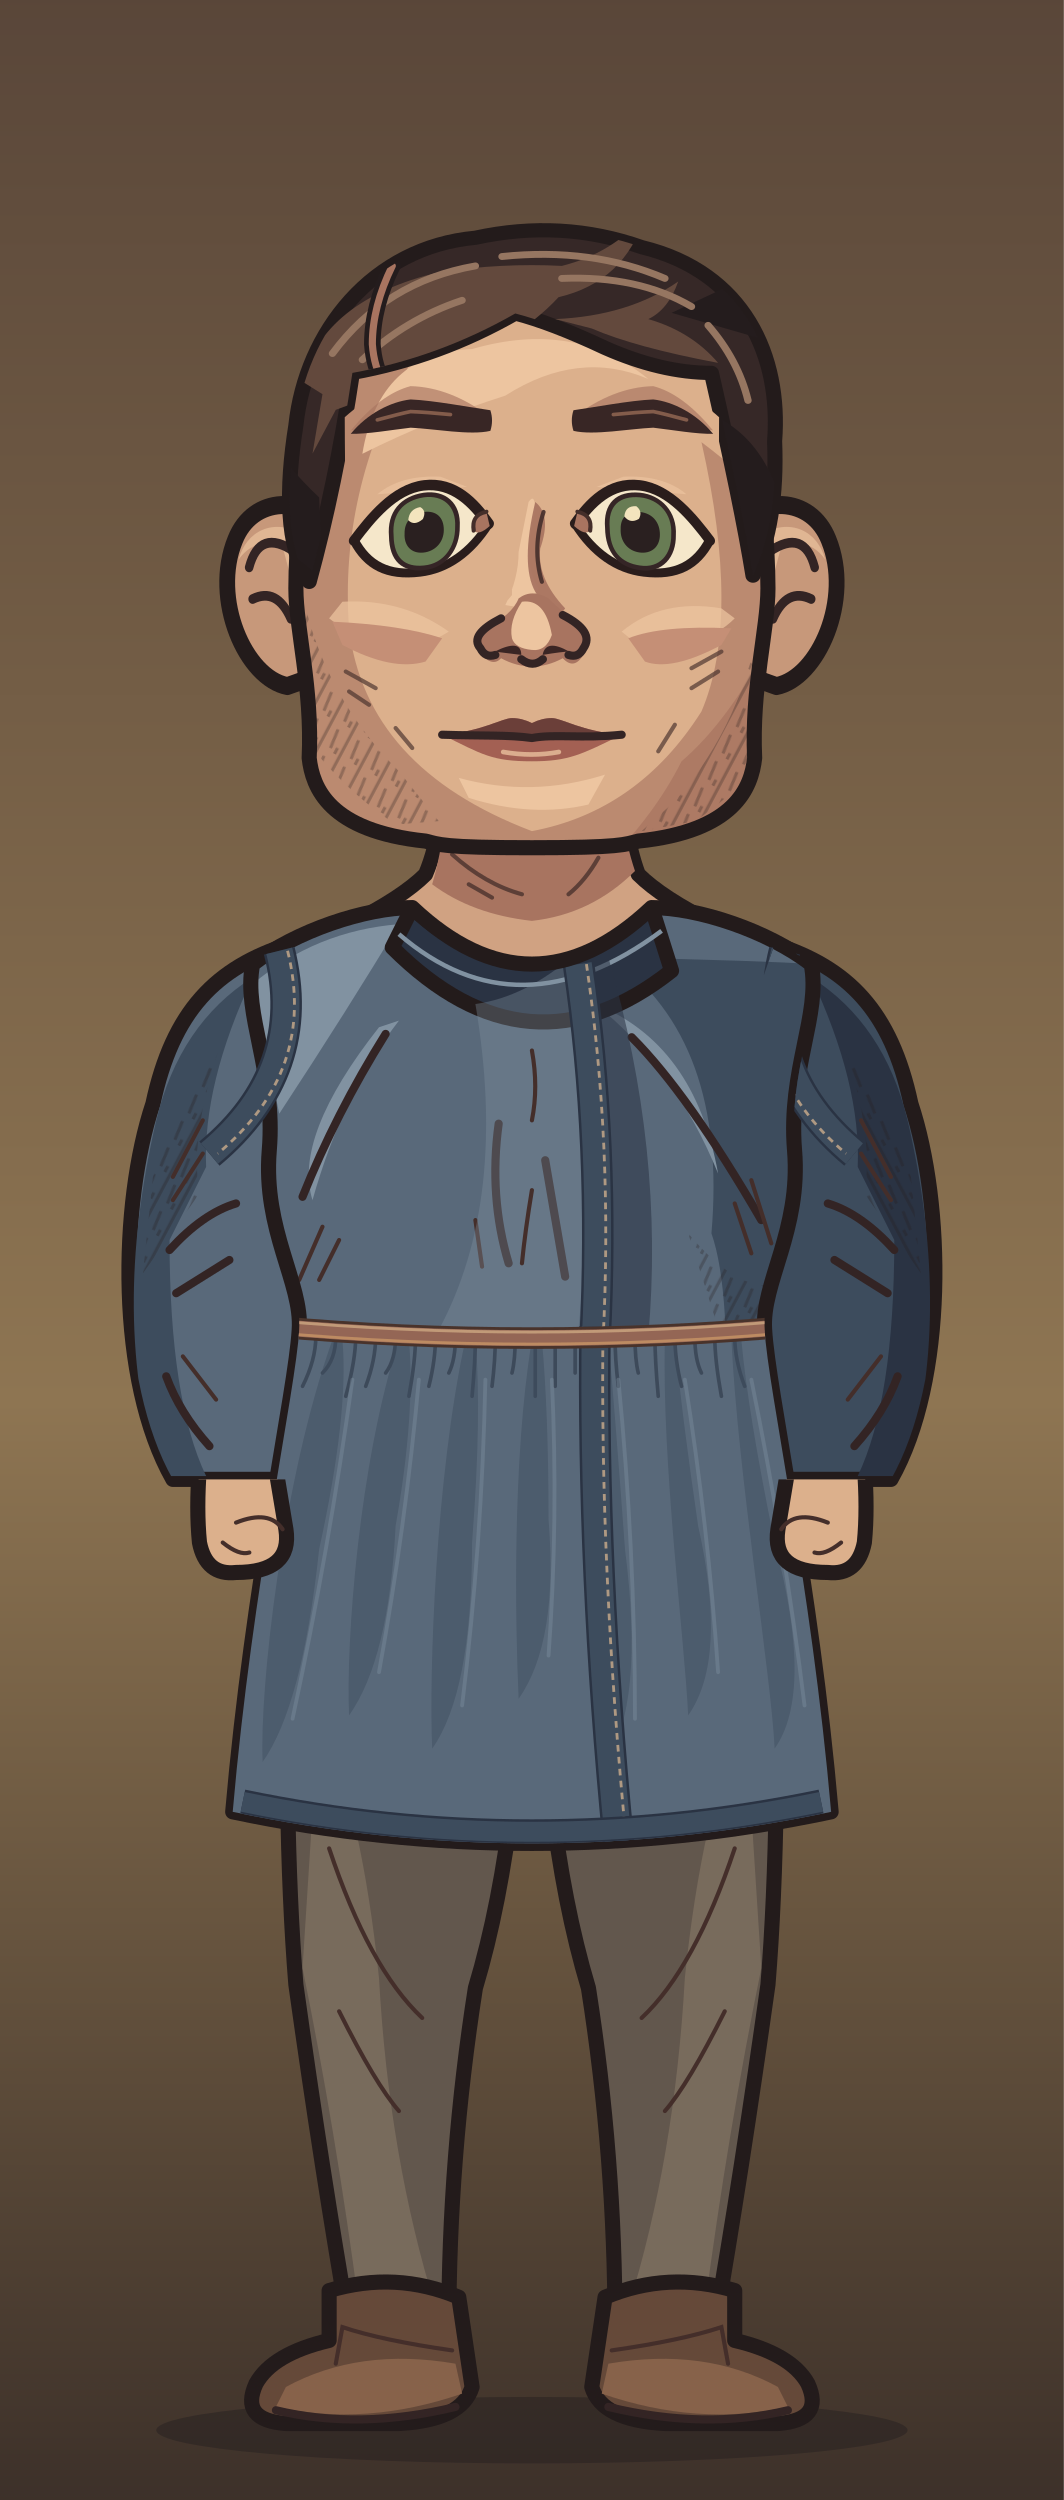
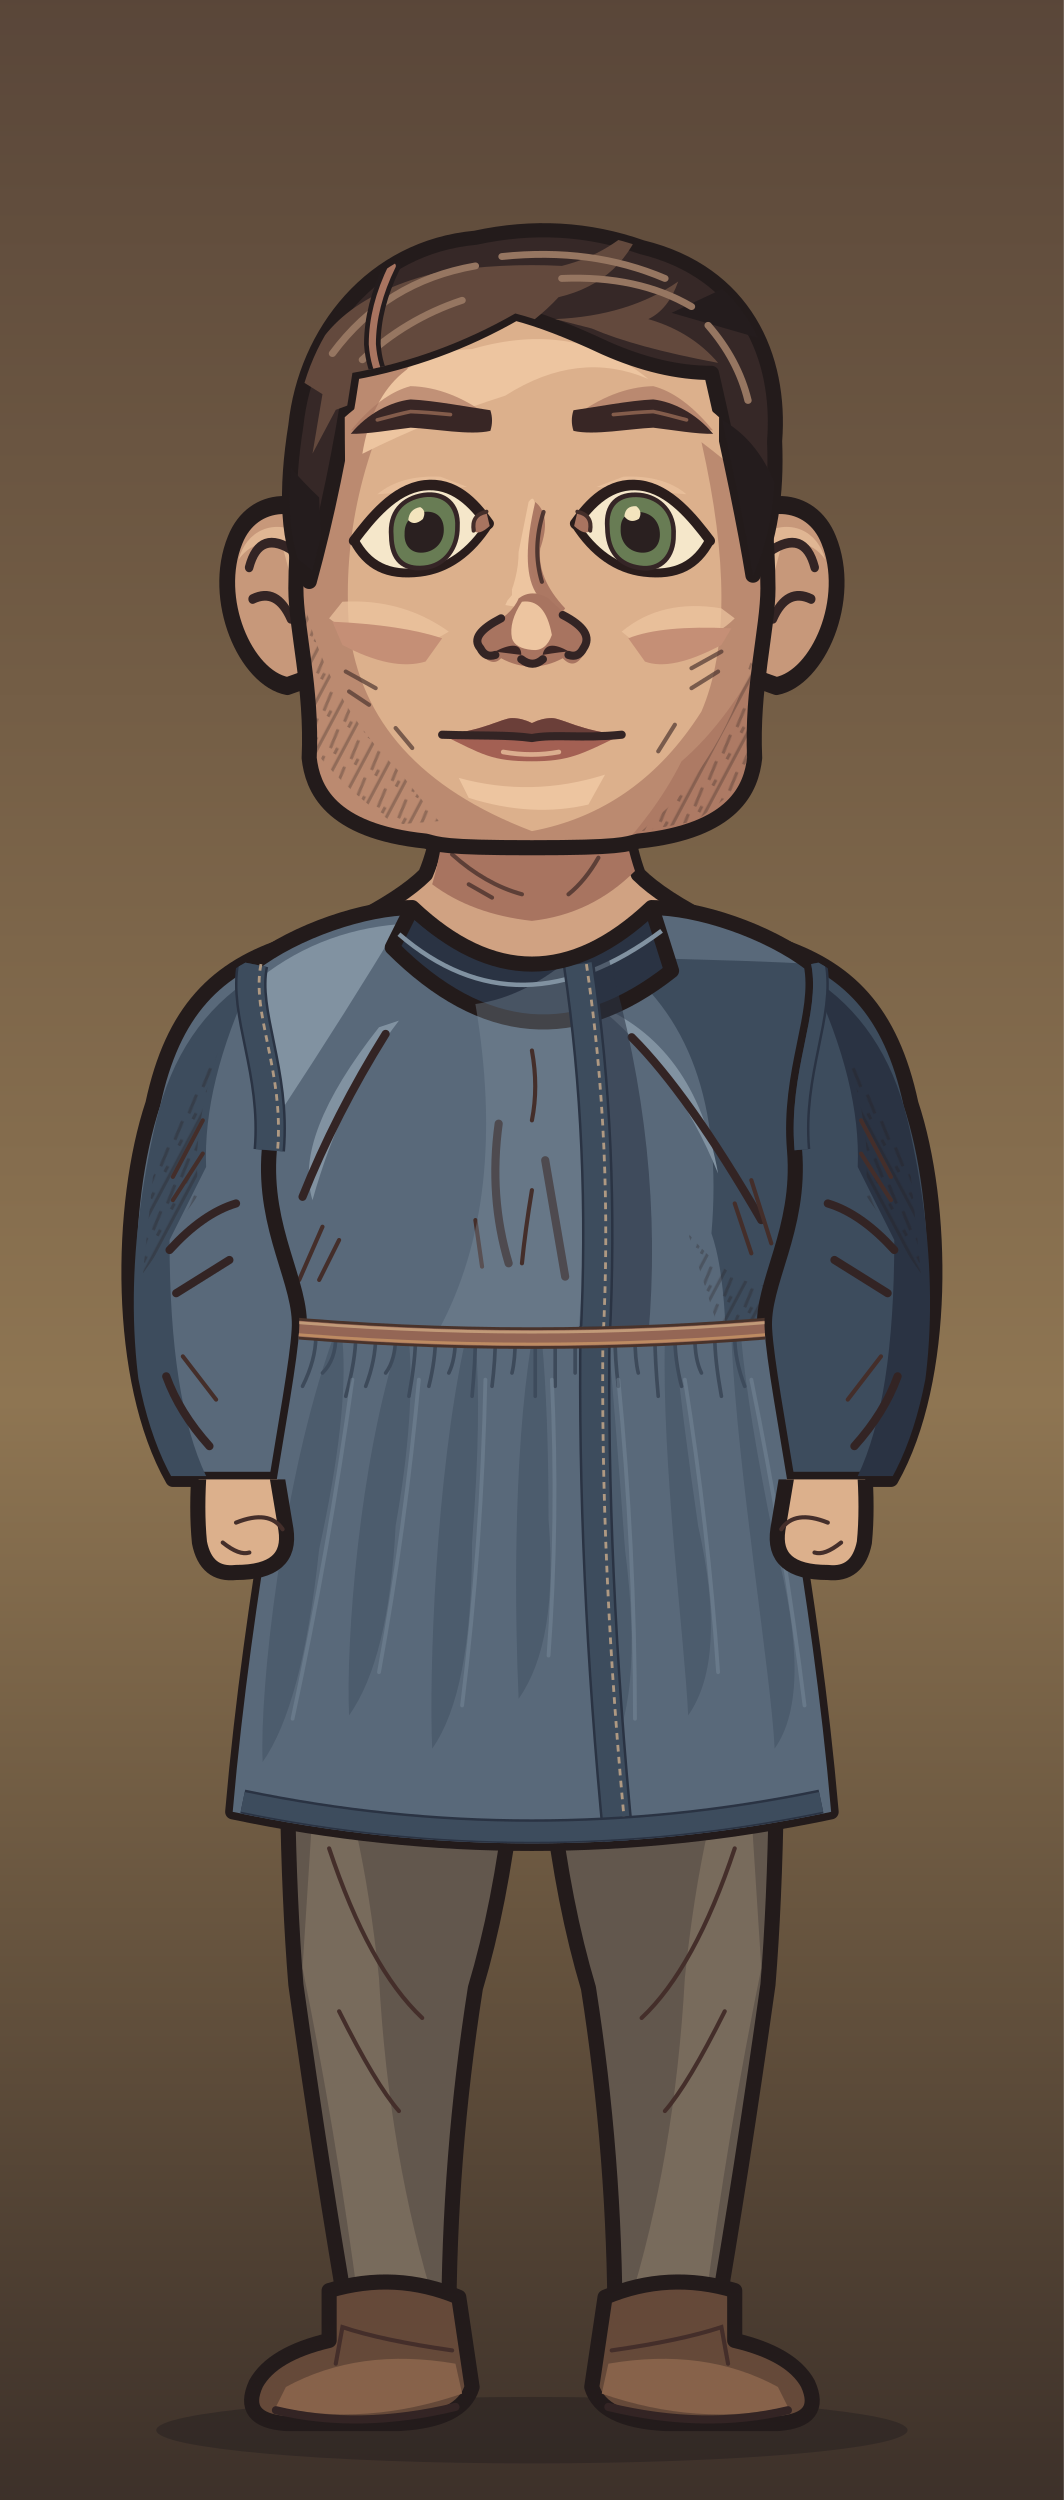
<svg xmlns="http://www.w3.org/2000/svg" xmlns:xlink="http://www.w3.org/1999/xlink" aria-labelledby="title" width="320" height="752" viewBox="0 0 320 752" role="img">
  <defs>
    <style>
      .edge {stroke:#231b1b;stroke-width:4.55;stroke-linecap:round;stroke-linejoin:round}
      .seam {fill:none;stroke:#332424;stroke-width:2.45;stroke-linecap:round;stroke-linejoin:round}
      .etch {fill:none;stroke:#442e2a;stroke-width:1.25;stroke-linecap:round}
      .hair-line {fill:none;stroke:#967661;stroke-width:1.45;stroke-linecap:round}
      .white {fill:#f5e7ca;stroke:#2a1d1c;stroke-width:2.65;stroke-linejoin:round}
      .label {fill:#efdfc1;font:600 20px Georgia,serif}
      .muted {fill:#b8aa96;font:13px 'Segoe UI',sans-serif}
      .section {fill:#dcbb8e;font:600 14px 'Segoe UI',sans-serif}
    </style>
    <linearGradient id="umber" x2="0" y2="1" gradientUnits="objectBoundingBox">
      <stop stop-color="#594639" />
      <stop offset=".56" stop-color="#8e7552" />
      <stop offset="1" stop-color="#3c3029" />
    </linearGradient>
    <linearGradient id="ash" x2="0" y2="1" gradientUnits="objectBoundingBox">
      <stop stop-color="#3b423d" />
      <stop offset=".56" stop-color="#7a7d67" />
      <stop offset="1" stop-color="#242b28" />
    </linearGradient>
    <linearGradient id="rose" x2="0" y2="1" gradientUnits="objectBoundingBox">
      <stop stop-color="#51404a" />
      <stop offset=".56" stop-color="#8a6972" />
      <stop offset="1" stop-color="#372c33" />
    </linearGradient>
    <pattern id="paper-grain" width="63" height="57" patternUnits="userSpaceOnUse">
      <path d="M1 16l2-1m21-4 5-2m16 7 6-1M12 32l3-1m16 11 4-1m20-14 4 1M4 51l5-1m41 0 9-2" fill="none" stroke="#231a1b" stroke-width=".85" opacity=".19" />
      <path d="M4 5l9-1m29 2 2-1M1 40l4-1m12 9 1-1m21-23 4-1m9 12 5-2" fill="none" stroke="#f0dbb5" stroke-width=".85" opacity=".23" />
      <path d="M16 19h.6m13-3h.7m28 6h.7m-39 15h.6m23 4h.6m-12 11h.7m29-39h.7" fill="none" stroke="#21191a" stroke-width="1.2" opacity=".28" stroke-linecap="round" />
    </pattern>
    <pattern id="ink-lines" width="7" height="9" patternUnits="userSpaceOnUse" patternTransform="rotate(28)">
      <path d="M1 -2V10m2.8-8 .6 6m1.9-1v5" stroke="#271d1d" stroke-width=".95" fill="none" opacity=".65" />
    </pattern>
    <radialGradient id="vignette" cx=".5" cy=".39" r=".72">
      <stop offset=".47" stop-color="#20191c" stop-opacity="0" />
      <stop offset="1" stop-color="#20191c" stop-opacity=".48" />
    </radialGradient>
    <g id="firs" fill="currentColor">
      <path d="M10 439Q15 379 12 300L9 220 15 146 15 54 19 80 21 147 28 230 25 326 29 439Z" />
      <path d="M17 169Q27 174 45 174L57 169 49 179 27 187 17 185                M18 194Q29 196 52 192L63 183 56 194 26 205 16 207                M15 225Q46 230 67 218L77 206 71 223 42 238 18 241                M17 252Q48 255 78 245L91 230 84 249 52 266 20 269                M14 282Q40 281 71 278L88 261 84 281 57 291 19 298                M19 312Q43 316 69 310L88 299 84 310 58 322 22 325" />
      <path d="M6 312 0 315V284L11 285M0 266 13 270V250L0 249M0 220 15 221 15 206 0 202                M0 180 16 181V167L0 165M0 141 15 150V138L0 133M0 112 17 127V118L0 104" />
      <path d="M64 440Q55 380 58 324L59 258 63 217 68 222 65 266 68 328 76 440Z                M63 291Q78 294 89 282L100 267 96 283 81 301 62 307                M63 323Q80 323 106 304L98 321 68 339                M63 316Q44 306 37 293L41 307 64 329Z" />
    </g>
    <g id="brambles" fill="none" stroke="currentColor" stroke-linecap="round" stroke-linejoin="round">
      <path stroke-width="3.8" d="M9 440Q13 401 21 380T26 333m-8 57Q39 375 43 352m-28 46Q6 377 0 376M41 440Q41 402 63 385m-20 44q26-6 39-30" />
      <path stroke-width="2" d="M23 364l14-13m-12 4-7-15m20 29 17-4m-15-1 1-11m13 49 2-17m2 14 18-5m-34 32q-12-10-17-10" />
    </g>
    <g id="night-scratches" fill="none" stroke="currentColor" stroke-width="1.2" stroke-linecap="round">
      <path d="M16 113q32-11 54-8m-30 9 16-3m184-40q19-4 44 1m-11 7 19 4                M24 335q33-3 68-16m-44 16 26-4m164-9q31 5 60-3m-39 8 38-3                M27 391q22-6 52-5m168 14q28-8 57-8m-40 11 24-4                M55 178l18-6m177 36 17 3m-12-4 17-1" />
    </g>
    <g id="shirt-setting">
      <rect width="320" height="440" fill="url(#umber)" />
      <path d="M50 217q24 8 64 1l-15 7-56 6m176-90q39-13 70-5l-26 4 28 2-64 6" fill="#856c54" opacity=".5" />
      <use xlink:href="#firs" style="color:#342827" opacity=".52" transform="translate(-26 8)" />
      <use xlink:href="#firs" style="color:#413128" opacity=".58" transform="translate(340 101) scale(-1 .81)" />
      <use xlink:href="#night-scratches" style="color:#dfbb87" opacity=".28" />
      <use xlink:href="#brambles" style="color:#291f22" opacity=".71" />
      <rect width="320" height="440" fill="url(#vignette)" />
      <rect width="320" height="440" fill="url(#paper-grain)" />
    </g>
    <g id="armor-setting">
      <rect width="320" height="440" fill="url(#ash)" />
      <path d="M42 173q49-4 68 3l-43 6 25 3-49 4m151 35q47 10 104-6l-26 14-62 8Z" fill="#707764" opacity=".48" />
      <use xlink:href="#firs" style="color:#27312c" opacity=".64" transform="translate(-36 30)" />
      <use xlink:href="#firs" style="color:#303833" opacity=".75" transform="translate(324 45) scale(-.86 1.03)" />
      <use xlink:href="#brambles" style="color:#252a27" opacity=".62" transform="translate(319 10) scale(-1 1)" />
      <use xlink:href="#night-scratches" style="color:#d8d8a9" opacity=".28" transform="translate(-2 21)" />
      <rect width="320" height="440" fill="url(#vignette)" />
      <rect width="320" height="440" fill="url(#paper-grain)" />
    </g>
    <g id="woman-setting">
      <rect width="320" height="440" fill="url(#rose)" />
      <path d="M44 235q40-4 76-1l-20 6-36 2 19 3-44 5m183-50q35 3 60-3l-24 9-31 2" fill="#775d65" opacity=".6" />
      <use xlink:href="#firs" style="color:#3b2b34" opacity=".58" transform="translate(-20 84) scale(.86 .91)" />
      <use xlink:href="#firs" style="color:#3d2e39" opacity=".68" transform="translate(327 54) scale(-.85 .98)" />
      <path d="M300 440q-2-82-6-173l-9-103 7-35 12 42 9 98 7 171Z                M294 195q-10-18-25-24l-15-1 13-4 11 2 18 15                M285 162q-13-22-34-27l-7 4 7-11 17 4 20 17                M303 242q-18-23-36-27l-13 3 15-9 11 2 21 15" fill="#3a2b33" opacity=".64" />
      <use xlink:href="#brambles" style="color:#2d2229" opacity=".8" transform="translate(12 6)" />
      <use xlink:href="#night-scratches" style="color:#e1b8a8" opacity=".28" transform="translate(0 7)" />
      <rect width="320" height="440" fill="url(#vignette)" />
      <rect width="320" height="440" fill="url(#paper-grain)" />
    </g>
    <pattern id="mail-rings" width="14" height="13" patternUnits="userSpaceOnUse" patternTransform="rotate(-7)">
      <path d="M-1 2q3-3 6 0 1 3-2 5Q0 8-1 5M6 2q3-3 6 0 1 3-2 5Q7 8 6 5M3 8q3-3 6 0 1 3-2 5-3 1-4-2M10 8q3-3 6 0" fill="none" stroke="#2d2c28" stroke-width="1.6" stroke-linecap="round" />
      <path d="M-.5 4q1.5-2 3-1m5 1q1.4-2 3-1M4 10q1.5-2 3-1m4 1q1.4-2 3-1" fill="none" stroke="#9a9b87" stroke-width="1.12" opacity=".78" stroke-linecap="round" />
    </pattern>
    <pattern id="armor-plates" width="47" height="24" patternUnits="userSpaceOnUse" patternTransform="translate(4 4) rotate(2)">
      <path d="M1 0l21 .7 1 18-3 3-17-1-1-4Zm24 1 19-1 2 15-3 7-19-2Z" fill="#85867a" stroke="#352e2a" stroke-width="1.75" stroke-linejoin="round" />
      <path d="M2 2l18 .2-.2 4L5 7 4 17Zm24 0 16-1 1 4-14 2-3 10Z" fill="#a9a58d" />
      <path d="M19 4l4 14-3 3-16-1 13-4Zm22 2 4 10-2 5-17-1 13-4Z" fill="#62655f" />
      <path d="M7 7l1-.5m6 12 3-2m16-7 5-1m-7 5 4-2" fill="none" stroke="#d0c0a0" stroke-width=".9" opacity=".76" />
      <path d="M6 12q2-2 2.7 1-1 2.2-2.7.5Zm12 1q1.8-2 2.4.6-1 2.6-2.5.8Zm11 1q1-2.2 2.8-1-.2 2.9-2.8 2.1Zm12-2q2.2-1.4 2.3.8-1 2.3-2.3.5Z" fill="#3c342d" />
    </pattern>
    <clipPath id="portrait-frame">
      <rect width="320" height="752" />
    </clipPath>
    <clipPath id="wardrobe-torso-mask">
      <path d="M124 273 C110 273 89 280 76 290 C73 305 83 322 81 346 C79 370 91 386 90 400 C89 418 76 476 70 545 Q160 564 250 545 C244 476 231 418 230 400 C229 386 241 370 239 346 C237 322 247 305 244 290 C231 280 210 273 196 273 Q160 307 124 273Z" />
    </clipPath>
    <clipPath id="wardrobe-sleeve-mask">
      <path d="M87 284C65 291 52 304 46 332C36 362 35 415 52 445H90Q111 406 105 336Z" />
    </clipPath>
    <clipPath id="wardrobe-outer-mask">
      <path d="M124 273 C110 273 89 280 76 290 C73 305 83 322 81 346 C79 370 91 386 90 400 C89 418 76 476 70 545 Q160 564 250 545 C244 476 231 418 230 400 C229 386 241 370 239 346 C237 322 247 305 244 290 C231 280 210 273 196 273 Q160 307 124 273Z" />
      <path d="M87 284C65 291 52 304 46 332C36 362 35 415 52 445H90Q111 406 105 336Z" />
      <path d="M87 284C65 291 52 304 46 332C36 362 35 415 52 445H90Q111 406 105 336Z" transform="translate(320 0) scale(-1 1)" />
    </clipPath>
    <clipPath id="face-shape-clip">
      <path d="M 160 80 C 196 80 224 97 228 128 C 229 143 231 164 231 177 C 231 189 226 207 227 228 C 226 237 221 250 192 253 C 188 254 187 255 160 255 C 133 255 132 254 128 253 C 99 250 94 237 93 228 C 94 207 89 189 89 177 C 89 164 91 143 92 128 C 96 97 124 80 160 80 Z" />
    </clipPath>
    <clipPath id="face-features-eye-left">
      <path d="M-21 0 C-16 -6 -9 -14 0 -14 C9 -14 15 -7 19.5 0 C14 8 7 12 -1 12 C-11 12 -17 8 -21 0Z" />
    </clipPath>
    <clipPath id="face-features-eye-right">
      <path d="M-21 0 C-16 -6 -9 -14 0 -14 C9 -14 15 -7 19.5 0 C14 8 7 12 -1 12 C-11 12 -17 8 -21 0Z" />
    </clipPath>
    <clipPath id="face-features-nose-bridge">
      <path d="M154 144H167V179L172 185V187H149V185L154 179Z" />
    </clipPath>
    <mask id="hair-face-opening" maskUnits="userSpaceOnUse" x="0" y="0" width="320" height="440">
      <rect fill="white" x="0" y="0" width="320" height="440" />
      <g clip-path="url(#face-shape-clip)">
        <path d="M103.7 125.5C110.5 119.397 117.5 115.85 123.5 115.15C130.5 115.45 141.5 117.55 149 118.397Q160 126.397 171 118.397C178.5 117.55 189.5 115.45 196.5 115.15C202.5 115.85 209.5 119.397 216.3 125.5C216.3 134.5 216.1 143 216.1 160C216.1 169 226 175 226 184V300H94V184C94 175 103.9 169 103.9 160C103.9 143 103.7 134.5 103.7 125.5Z" fill="black" />
      </g>
    </mask>
    <clipPath id="hair-crown-clip">
      <path d="M93 176C86 165 86 146 89 126C92 96 112 69 143 66Q169 60 193 69C224 77 235 104 233 131Q234 157 226.5 174Q223 151 214 109.2Q199 109.2 182 101.2 Q166 93.2 155 90.2 Q132 104.2 106 109.2Q101 145 93 176Z" />
    </clipPath>
    <clipPath id="full-costume-hands-clip">
      <rect x="0" y="445" width="320" height="307" />
    </clipPath>
  </defs>
  <g data-part="full-costume">
    <rect width="320" height="752" fill="url(#umber)" />
    <ellipse cx="160" cy="731" rx="113" ry="10" fill="#261f20" opacity=".5" />
    <g>
      <path d="M87 469 L158 469 Q158 548 143 598 Q135 649 135 700 H105 Q97 654 89 597 Q85 548 87 469Z" fill="#62574d" class="edge" />
      <path d="M96 514 Q109 546 114 595 Q117 649 131 694 H108Q101 641 91 592Z" fill="#8c7c69" opacity=".53" />
      <path d="M99 556Q111 592 127 607 M102 605Q113 627 120 635" class="etch" />
      <g transform="translate(0 0)">
        <path d="M99 689Q119 683 138 691L142 718Q139 728 120 729H86Q72 728 77 717Q82 708 99 704Z" fill="#654939" class="edge" />
        <path d="M86 718Q108 706 137 711L139 720Q110 730 83 724Z" fill="#87624a" />
        <path d="M101 711L103 700Q115 704 136 707" class="etch" />
        <path d="M83 725Q108 731 137 724" class="seam" />
      </g>
    </g>
    <g transform="translate(320 0) scale(-1 1)">
      <path d="M87 469 L158 469 Q158 548 143 598 Q135 649 135 700 H105 Q97 654 89 597 Q85 548 87 469Z" fill="#62574d" class="edge" />
      <path d="M96 514 Q109 546 114 595 Q117 649 131 694 H108Q101 641 91 592Z" fill="#8c7c69" opacity=".53" />
      <path d="M99 556Q111 592 127 607 M102 605Q113 627 120 635" class="etch" />
      <g transform="translate(0 0)">
        <path d="M99 689Q119 683 138 691L142 718Q139 728 120 729H86Q72 728 77 717Q82 708 99 704Z" fill="#654939" class="edge" />
        <path d="M86 718Q108 706 137 711L139 720Q110 730 83 724Z" fill="#87624a" />
        <path d="M101 711L103 700Q115 704 136 707" class="etch" />
        <path d="M83 725Q108 731 137 724" class="seam" />
      </g>
    </g>
  </g>
  <g clip-path="url(#portrait-frame)">
    <g data-part="neck">
      <g id="face-shape-neck">
        <path d="M 135 219 Q 134 249 128 263 Q 121 270 105 278 L 122 301 198 301 215 278 Q 199 270 192 263 Q 187 250 185 219 Z" fill="#d0a282" class="edge" />
        <path d="M 135 224 185 224 Q 186 247 191 262 Q 178 275 160 277 Q 142 275 130 266 Q 135 249 135 224 Z" fill="#a87460" />
        <path d="M 136 257 q 10 9 21 12 m -16 -3 7 4 m 32 -12 q -4 7 -9 11" class="etch" opacity=".75" />
      </g>
    </g>
    <g id="wardrobe-outfit-izyaslav_kaftan" data-outfit="izyaslav_kaftan">
      <path d="M87 284C65 291 52 304 46 332C36 362 35 415 52 445H90Q111 406 105 336Z" fill="#59697a" class="edge" data-part="sleeve-outline" data-side="left" />
      <g data-part="sleeve-left" clip-path="url(#wardrobe-sleeve-mask)">
        <path d="M47 337 Q54 308 76 294 Q61 326 62 351 L51 373 Q51 421 62 444 H48 Q33 397 47 337Z" fill="#3d4c5d" />
        <path d="M46 354 Q57 326 66 315 Q57 342 60 359 L43 383Z" fill="url(#ink-lines)" opacity=".44" />
        <path d="M51 376 q10 -11 20 -14 m-18 27 16 -10 M50 414 q4 11 13 21" class="seam" />
        <path d="M52 354 l9 -17 m-9 24 9 -14 m-6 61 10 13" class="etch" />
      </g>
      <g transform="translate(320 0) scale(-1 1)">
        <path d="M87 284C65 291 52 304 46 332C36 362 35 415 52 445H90Q111 406 105 336Z" fill="#3d4c5d" class="edge" data-part="sleeve-outline" data-side="right" />
        <g data-part="sleeve-right" clip-path="url(#wardrobe-sleeve-mask)">
          <path d="M47 337 Q54 308 76 294 Q61 326 62 351 L51 373 Q51 421 62 444 H48 Q33 397 47 337Z" fill="#2a3343" />
          <path d="M46 354 Q57 326 66 315 Q57 342 60 359 L43 383Z" fill="url(#ink-lines)" opacity=".44" />
          <path d="M51 376 q10 -11 20 -14 m-18 27 16 -10 M50 414 q4 11 13 21" class="seam" />
          <path d="M52 354 l9 -17 m-9 24 9 -14 m-6 61 10 13" class="etch" />
        </g>
      </g>
      <path d="M124 273 C110 273 89 280 76 290 C73 305 83 322 81 346 C79 370 91 386 90 400 C89 418 76 476 70 545 Q160 564 250 545 C244 476 231 418 230 400 C229 386 241 370 239 346 C237 322 247 305 244 290 C231 280 210 273 196 273 Q160 307 124 273Z" fill="#59697a" />
      <g data-part="torso" clip-path="url(#wardrobe-torso-mask)">
        <path d="M76 296 Q95 280 120 278 Q105 303 84 335Z" fill="#8192a1" />
        <path d="M184 288 Q231 289 244 290 L255 555 H206 Q226 405 214 371 Q219 313 184 288Z" fill="#3d4c5d" />
        <path d="M77 344 Q87 359 83 381 L68 402 L60 359Z" fill="#3d4c5d" />
        <path d="M207 371 Q223 390 235 386 L234 416 L220 412Z" fill="url(#ink-lines)" opacity=".42" />
        <path d="M120 307 Q103 329 94 361 Q88 342 114 309Z M179 302 Q209 314 216 353 Q203 321 179 302Z" fill="#8192a1" />
        <path d="M133 412Q124 460 119 540Q106 525 133 412Z M174 418Q185 444 194 542Q180 529 174 418Z" fill="#8192a1" opacity=".68" />
        <path d="M134 423Q126 480 119 533 M158 447Q157 490 151 535" class="etch" />
        <path d="M75 538Q160 557 245 538" class="seam" />
        <path d="M116 311 Q101 335 91 360 M190 312 Q207 329 229 367 M150 338 q-3 22 3 42 m11 -31 6 35 M184 420q5 12 6 24" class="seam" />
        <path d="M97 369 l-7 16 m12 -12 -6 12 M226 355 l6 19 m-11 -12 5 15 M143 367 l2 14 m65 44 4 13" class="etch" />
        <path d="M124 273 Q157 304 196 273 L202 292 Q159 326 118 285Z" fill="#2a3343" class="edge" />
        <path d="M120 281 Q156 312 199 280" fill="none" stroke="#8192a1" stroke-width="1.35" />
        <path d="M143 302 Q158 300 173 287 Q180 337 174 400 H132 Q153 361 143 302Z" fill="#8192a1" opacity=".34" />
        <path d="M172 290 Q185 337 183 373 L181 402 H195 Q200 346 183 288Z" fill="#2a3343" opacity=".56" />
        <g data-part="kaftan-cotton-edging">
          <path d="M174 290 Q182 344 179 403" fill="none" stroke="#2a3343" stroke-width="9.5" />
          <path d="M174 290 Q182 344 179 403" fill="none" stroke="#3d4c5d" stroke-width="8" />
          <path d="M174 290 Q182 344 179 403" fill="none" stroke="#af9982" stroke-width="0.85" stroke-dasharray="2 1.6" transform="translate(2.4 0)" data-material-surface="fixed" />
        </g>
        <path d="M160 316 Q162 327 160 337 M160 358 Q158 370 157 380" class="etch" />
      </g>
      <path d="M124 273 C110 273 89 280 76 290 C73 305 83 322 81 346 C79 370 91 386 90 400 C89 418 76 476 70 545 Q160 564 250 545 C244 476 231 418 230 400 C229 386 241 370 239 346 C237 322 247 305 244 290 C231 280 210 273 196 273 Q160 307 124 273Z" fill="none" class="edge" />
      <g data-part="waist-seam" clip-path="url(#wardrobe-torso-mask)">
        <g data-part="kaftan-gathers">
          <path d="M48 398 Q160 405 272 398 V557 H48Z" fill="#59697a" />
          <path d="M95 402 Q95 409 91 417" fill="none" stroke="#2a3343" stroke-width="1.1" stroke-linecap="round" opacity=".58" />
          <path d="M101 402 Q101 409 97 413" fill="none" stroke="#2a3343" stroke-width="1.1" stroke-linecap="round" opacity=".58" />
          <path d="M107 402 Q107 409 104 420" fill="none" stroke="#2a3343" stroke-width="1.1" stroke-linecap="round" opacity=".58" />
          <path d="M113 402 Q113 409 110 417" fill="none" stroke="#2a3343" stroke-width="1.1" stroke-linecap="round" opacity=".58" />
          <path d="M119 402 Q119 409 116 413" fill="none" stroke="#2a3343" stroke-width="1.1" stroke-linecap="round" opacity=".58" />
          <path d="M125 402 Q125 409 123 420" fill="none" stroke="#2a3343" stroke-width="1.1" stroke-linecap="round" opacity=".58" />
          <path d="M131 402 Q131 409 129 417" fill="none" stroke="#2a3343" stroke-width="1.1" stroke-linecap="round" opacity=".58" />
          <path d="M137 402 Q137 409 135 413" fill="none" stroke="#2a3343" stroke-width="1.1" stroke-linecap="round" opacity=".58" />
          <path d="M143 402 Q143 409 142 420" fill="none" stroke="#2a3343" stroke-width="1.1" stroke-linecap="round" opacity=".58" />
          <path d="M149 402 Q149 409 148 417" fill="none" stroke="#2a3343" stroke-width="1.1" stroke-linecap="round" opacity=".58" />
          <path d="M155 402 Q155 409 154 413" fill="none" stroke="#2a3343" stroke-width="1.1" stroke-linecap="round" opacity=".58" />
          <path d="M161 402 Q161 409 161 420" fill="none" stroke="#2a3343" stroke-width="1.1" stroke-linecap="round" opacity=".58" />
          <path d="M167 402 Q167 409 167 417" fill="none" stroke="#2a3343" stroke-width="1.1" stroke-linecap="round" opacity=".58" />
          <path d="M173 402 Q173 409 173 413" fill="none" stroke="#2a3343" stroke-width="1.1" stroke-linecap="round" opacity=".58" />
          <path d="M179 402 Q179 409 180 420" fill="none" stroke="#2a3343" stroke-width="1.1" stroke-linecap="round" opacity=".58" />
          <path d="M185 402 Q185 409 186 417" fill="none" stroke="#2a3343" stroke-width="1.1" stroke-linecap="round" opacity=".58" />
          <path d="M191 402 Q191 409 192 413" fill="none" stroke="#2a3343" stroke-width="1.1" stroke-linecap="round" opacity=".58" />
          <path d="M197 402 Q197 409 198 420" fill="none" stroke="#2a3343" stroke-width="1.1" stroke-linecap="round" opacity=".58" />
          <path d="M203 402 Q203 409 205 417" fill="none" stroke="#2a3343" stroke-width="1.1" stroke-linecap="round" opacity=".58" />
          <path d="M209 402 Q209 409 211 413" fill="none" stroke="#2a3343" stroke-width="1.1" stroke-linecap="round" opacity=".58" />
          <path d="M215 402 Q215 409 217 420" fill="none" stroke="#2a3343" stroke-width="1.1" stroke-linecap="round" opacity=".58" />
          <path d="M221 402 Q221 409 224 417" fill="none" stroke="#2a3343" stroke-width="1.1" stroke-linecap="round" opacity=".58" />
          <path d="M100 403 C85 445 78 508 79 530 Q91 513 96 466 Q105 425 103 403Z" fill="#3d4c5d" opacity=".46" />
          <path d="M106 415 Q99 466 88 517" fill="none" stroke="#8192a1" stroke-width="1.15" stroke-linecap="round" opacity=".39" />
          <path d="M120 403 C108 440 104 494 105 516 Q117 499 119 459 Q125 425 123 403Z" fill="#3d4c5d" opacity=".46" />
          <path d="M126 415 Q122 459 114 503" fill="none" stroke="#8192a1" stroke-width="1.15" stroke-linecap="round" opacity=".39" />
          <path d="M140 403 C131 444 129 504 130 526 Q142 509 142 464 Q145 425 143 403Z" fill="#3d4c5d" opacity=".46" />
          <path d="M146 415 Q145 464 139 513" fill="none" stroke="#8192a1" stroke-width="1.15" stroke-linecap="round" opacity=".39" />
          <path d="M160 403 C154 439 155 489 156 511 Q168 494 165 457 Q165 425 163 403Z" fill="#3d4c5d" opacity=".46" />
          <path d="M166 415 Q168 457 165 498" fill="none" stroke="#8192a1" stroke-width="1.15" stroke-linecap="round" opacity=".39" />
          <path d="M180 403 C177 445 181 508 182 530 Q194 513 188 466 Q185 425 183 403Z" fill="#3d4c5d" opacity=".46" />
          <path d="M186 415 Q191 466 191 517" fill="none" stroke="#8192a1" stroke-width="1.15" stroke-linecap="round" opacity=".39" />
          <path d="M200 403 C199 440 206 494 207 516 Q219 499 210 459 Q205 425 203 403Z" fill="#3d4c5d" opacity=".46" />
          <path d="M206 415 Q213 459 216 503" fill="none" stroke="#8192a1" stroke-width="1.15" stroke-linecap="round" opacity=".39" />
          <path d="M220 403 C222 444 232 504 233 526 Q245 509 233 464 Q225 425 223 403Z" fill="#3d4c5d" opacity=".46" />
          <path d="M226 415 Q236 464 242 513" fill="none" stroke="#8192a1" stroke-width="1.15" stroke-linecap="round" opacity=".39" />
          <g data-part="kaftan-cotton-edging">
            <path d="M179 399 Q178 472 186 554" fill="none" stroke="#2a3343" stroke-width="9.5" />
            <path d="M179 399 Q178 472 186 554" fill="none" stroke="#3d4c5d" stroke-width="8" />
            <path d="M179 399 Q178 472 186 554" fill="none" stroke="#af9982" stroke-width="0.85" stroke-dasharray="2 1.6" transform="translate(2.4 0)" data-material-surface="fixed" />
          </g>
          <g data-part="kaftan-cotton-edging">
            <path d="M73 542 Q160 560 247 542" fill="none" stroke="#2a3343" stroke-width="7.5" />
            <path d="M73 542 Q160 560 247 542" fill="none" stroke="#3d4c5d" stroke-width="6" />
          </g>
        </g>
        <g data-part="kaftan-samite" data-material-surface="fixed">
          <path d="M82 399 Q160 406 238 399" fill="none" stroke="#49332b" stroke-width="6.5" />
          <path d="M82 399 Q160 406 238 399" fill="none" stroke="#946655" stroke-width="4.8" />
          <path d="M82 399 Q160 406 238 399" fill="none" stroke="#c19a78" stroke-width="0.85" transform="translate(0 -1.8)" />
          <path d="M82 399 Q160 406 238 399" fill="none" stroke="#bd8b62" stroke-width="0.85" transform="translate(0 1.8)" />
        </g>
      </g>
      <g clip-path="url(#wardrobe-outer-mask)">
        <g data-part="kaftan-sleeve-trim">
          <g transform="translate(320 0) scale(-1 1)">
            <g data-part="kaftan-cotton-edging">
-               <path d="M84 286 Q93 322 63 347" fill="none" stroke="#2a3343" stroke-width="9.5" />
-               <path d="M84 286 Q93 322 63 347" fill="none" stroke="#3d4c5d" stroke-width="8" />
-               <path d="M84 286 Q93 322 63 347" fill="none" stroke="#af9982" stroke-width="0.85" stroke-dasharray="2 1.6" transform="translate(2.5 0)" data-material-surface="fixed" />
+               <path d="M76 290 C73 305 83 322 81 346" fill="none" stroke="#2a3343" stroke-width="9.5" />
+               <path d="M76 290 C73 305 83 322 81 346" fill="none" stroke="#3d4c5d" stroke-width="8" />
+               <path d="M76 290 C73 305 83 322 81 346" fill="none" stroke="#af9982" stroke-width="0.85" stroke-dasharray="2 1.6" transform="translate(2.5 0)" data-material-surface="fixed" />
            </g>
          </g>
          <g data-part="kaftan-cotton-edging">
-             <path d="M84 286 Q93 322 63 347" fill="none" stroke="#2a3343" stroke-width="9.5" />
-             <path d="M84 286 Q93 322 63 347" fill="none" stroke="#3d4c5d" stroke-width="8" />
-             <path d="M84 286 Q93 322 63 347" fill="none" stroke="#af9982" stroke-width="0.85" stroke-dasharray="2 1.6" transform="translate(2.5 0)" data-material-surface="fixed" />
+             <path d="M76 290 C73 305 83 322 81 346" fill="none" stroke="#2a3343" stroke-width="9.5" />
+             <path d="M76 290 C73 305 83 322 81 346" fill="none" stroke="#3d4c5d" stroke-width="8" />
+             <path d="M76 290 C73 305 83 322 81 346" fill="none" stroke="#af9982" stroke-width="0.85" stroke-dasharray="2 1.6" transform="translate(2.5 0)" data-material-surface="fixed" />
          </g>
        </g>
      </g>
    </g>
    <g id="face-shape">
      <g id="face-shape-ears">
        <g transform="translate(99 179) scale(-1.046 1.19)">
          <path d="M -4 -15 C 7 -26 22 -25 27 -14 C 34 1 24 21 12 23 L -4 18 Z" fill="#c7987a" class="edge" />
          <path d="M 7 -15 C 16 -20 24 -16 26 -9 C 22 -14 16 -14 13 -11 L 10 -1 Z" fill="#edc5a0" opacity=".66" />
          <path d="M 23 -7 Q 20 -17 10 -11 L 7 2 M 22 1 Q 15 -2 11 6" class="seam" />
        </g>
        <g transform="translate(221 179) scale(1.046 1.19)">
          <path d="M -4 -15 C 7 -26 22 -25 27 -14 C 34 1 24 21 12 23 L -4 18 Z" fill="#c7987a" class="edge" />
          <path d="M 7 -15 C 16 -20 24 -16 26 -9 C 22 -14 16 -14 13 -11 L 10 -1 Z" fill="#edc5a0" opacity=".66" />
          <path d="M 23 -7 Q 20 -17 10 -11 L 7 2 M 22 1 Q 15 -2 11 6" class="seam" />
        </g>
      </g>
      <path d="M 160 80 C 196 80 224 97 228 128 C 229 143 231 164 231 177 C 231 189 226 207 227 228 C 226 237 221 250 192 253 C 188 254 187 255 160 255 C 133 255 132 254 128 253 C 99 250 94 237 93 228 C 94 207 89 189 89 177 C 89 164 91 143 92 128 C 96 97 124 80 160 80 Z" fill="#dcb08c" />
      <g clip-path="url(#face-shape-clip)">
        <path d="M 70 141 Q 104 91 123 110 Q 102 148 105 189 Q 110 231 160 250 Q 192 244 211 214 Q 223 186 211 133 Q 235 151 250 174 L 250 265 70 265 Z" fill="#bb8a70" />
        <path d="M 205 229 Q 219 217 231 194 L 242 245 182 260 Q 197 245 205 229 Z" fill="#a87460" opacity=".74" />
        <path d="M 109 136.5 Q 114 106 142 105 Q 173 96 195 114 Q 174 105 152 119 Q 130 126 109 136.5 Z" fill="#edc5a0" />
        <g transform="translate(160 0) scale(-1 1)">
          <path d="M 25 190 Q 39 180 57 181 L 61 186 Q 51 194 32 194 Z" fill="#edc5a0" opacity=".72" />
          <path d="M 27 192 Q 39 188 60 187 L 57 194 Q 42 202 32 199 Z" fill="#c58f76" />
        </g>
        <g transform="translate(160 0) scale(1 1)">
          <path d="M 27 190 Q 39 180 57 183 L 61 186 Q 51 196 32 194 Z" fill="#edc5a0" opacity=".72" />
          <path d="M 29 192 Q 39 188 60 189 L 57 194 Q 42 202 34 199 Z" fill="#c58f76" />
        </g>
        <path d="M 92 183 Q 99 211 120 232 L 132 247 119 248 Q 98 234 85 212 Z M 229 184 Q 224 217 203 241 L 193 250 209 247 Q 230 233 240 211 Z" fill="url(#ink-lines)" opacity=".42" />
        <path d="M 138 234 Q 160 240 182 233 L 177 242 Q 160 246 141 240 Z" fill="#edc5a0" />
        <path d="M 104 202 l 9 5 m -8 1 6 4 m 97 -11 9 -5 m -9 11 8 -5 m -97 17 5 6 m 74 1 5 -8" class="etch" opacity=".65" />
      </g>
      <path d="M 160 80 C 196 80 224 97 228 128 C 229 143 231 164 231 177 C 231 189 226 207 227 228 C 226 237 221 250 192 253 C 188 254 187 255 160 255 C 133 255 132 254 128 253 C 99 250 94 237 93 228 C 94 207 89 189 89 177 C 89 164 91 143 92 128 C 96 97 124 80 160 80 Z" fill="none" class="edge" />
    </g>
    <g clip-path="url(#face-shape-clip)">
      <g data-part="eyes">
        <g transform="matrix(1 -0.12 0 1 127.5 160)">
          <path d="M-14 -13 Q-7 -18 5 -16 L13 -12" fill="#edc5a0" opacity=".65" />
          <path d="M-21 0 C-16 -6 -9 -14 0 -14 C9 -14 15 -7 19.5 0 C14 8 7 12 -1 12 C-11 12 -17 8 -21 0Z" class="white" />
          <g clip-path="url(#face-features-eye-left)">
            <g transform="translate(0 0) scale(1 1)">
              <path d="M-9.8 0 C-10.4 -7 -6.6 -10.9 0 -11.1 C6.1 -11.2 10.5 -7 10.1 -.3 C10.2 5.9 6.4 11 0 10.8 C-6.1 10.7 -9.7 7.2 -9.8 0Z" fill="#687c54" stroke="#352526" stroke-width="1.4" />
              <path d="M-5.8 -.2C-5.9-3.8-3.5-6 .1-6 3.8-6 6-3.6 6 .1 6 3.9 3.3 6.3-.2 6.2-3.9 6.1-6 3.3-5.8-.2Z" fill="#2a2020" />
              <path d="M-4.7-4.1Q-4.4-7.4-1.1-7.6 .9-6.3-.3-3.9-2.9-2-4.7-4.1Z" fill="#f3e4bd" />
            </g>
          </g>
          <path d="M-21 0 C-16 -6 -9 -14 0 -14 C9 -14 15 -7 19.5 0" fill="none" stroke="#2a1d1c" stroke-width="3.15" stroke-linecap="round" />
          <path d="M18.8 -3.8 Q14.2 -3.4 15 1.4 Q16.5 3.2 19.8 .6Z" fill="#a87460" />
          <path d="M18.8 -3.8 Q14.2 -3.4 15 1.4" class="etch" />
        </g>
        <g transform="matrix(-1 -0.12 0 1 192.5 160)">
          <path d="M-14 -13 Q-7 -18 5 -16 L13 -12" fill="#edc5a0" opacity=".65" />
          <path d="M-21 0 C-16 -6 -9 -14 0 -14 C9 -14 15 -7 19.5 0 C14 8 7 12 -1 12 C-11 12 -17 8 -21 0Z" class="white" />
          <g clip-path="url(#face-features-eye-right)">
            <g transform="translate(0 0) scale(-1 1)">
              <path d="M-9.8 0 C-10.4 -7 -6.6 -10.9 0 -11.1 C6.1 -11.2 10.5 -7 10.1 -.3 C10.2 5.9 6.4 11 0 10.8 C-6.1 10.7 -9.7 7.2 -9.8 0Z" fill="#687c54" stroke="#352526" stroke-width="1.4" />
              <path d="M-5.8 -.2C-5.9-3.8-3.5-6 .1-6 3.8-6 6-3.6 6 .1 6 3.9 3.3 6.3-.2 6.2-3.9 6.1-6 3.3-5.8-.2Z" fill="#2a2020" />
              <path d="M-4.7-4.1Q-4.4-7.4-1.1-7.6 .9-6.3-.3-3.9-2.9-2-4.7-4.1Z" fill="#f3e4bd" />
            </g>
          </g>
          <path d="M-21 0 C-16 -6 -9 -14 0 -14 C9 -14 15 -7 19.5 0" fill="none" stroke="#2a1d1c" stroke-width="3.15" stroke-linecap="round" />
          <path d="M18.8 -3.8 Q14.2 -3.4 15 1.4 Q16.5 3.2 19.8 .6Z" fill="#a87460" />
          <path d="M18.8 -3.8 Q14.2 -3.4 15 1.4" class="etch" />
        </g>
      </g>
      <g data-part="brows">
        <g transform="matrix(1 0 0 1 127.5 127.5)">
          <path d="M-22 2 Q-13 -9 -4 -11.35 Q8 -11.05 20 -2 Q-4 -2.1 -22 2Z" fill="#a87460" opacity=".64" />
          <path d="M-22 3 C-17 -3.103 -10 -6.65 -4 -7.35 C3 -7.05 14 -4.95 20 -4.103 Q21 -1 20 2.103 C14 3.55 3 1.45 -4 1.15 C-10 1.85 -17 3.103 -22 3Z" fill="#382625" />
          <path d="M-14 -1.2 Q-7 -3.1 -4 -3.7 Q1 -3.5 8 -2.8" fill="none" stroke="#835c4b" stroke-width="1.1" stroke-linecap="round" />
        </g>
        <g transform="matrix(-1 0 0 1 192.5 127.5)">
          <path d="M-22 2 Q-13 -9 -4 -11.35 Q8 -11.05 20 -2 Q-4 -2.1 -22 2Z" fill="#a87460" opacity=".64" />
          <path d="M-22 3 C-17 -3.103 -10 -6.65 -4 -7.35 C3 -7.05 14 -4.95 20 -4.103 Q21 -1 20 2.103 C14 3.55 3 1.45 -4 1.15 C-10 1.85 -17 3.103 -22 3Z" fill="#382625" />
          <path d="M-14 -1.2 Q-7 -3.1 -4 -3.7 Q1 -3.5 8 -2.8" fill="none" stroke="#835c4b" stroke-width="1.1" stroke-linecap="round" />
        </g>
      </g>
      <g data-part="nose">
        <g clip-path="url(#face-features-nose-bridge)">
          <path d="M159 151 Q161 148 161 154 Q157 169 162 177 L158 183 152 182 Q156 174 156 166Z" fill="#edc5a0" />
          <path d="M161 151 Q166 155 162.5 165 Q161.5 174 170 183 L167 187 161 178 Q156.5 170 161 151Z" fill="#a87460" opacity=".93" />
          <path d="M163.5 154 Q160 165 163 175" class="etch" opacity=".9" />
        </g>
        <path d="M156 180 Q160 177 165 180 C167 182 169.28 184 174 188 Q178 192 176 196 Q173 202 169.28 198 Q160 203 150.72 198 Q148 201 144 196 Q142 192 146 189 Q154 185 156 180Z" fill="#a87460" />
        <path d="M157 181 Q164 180 166 191 Q164.2 196 160 195.5 Q154.9 195 154 192 Q153 187 157 181Z" fill="#edc5a0" />
        <path d="M150.72 186 Q141 191 144.5 195 Q146 198 149 197 M169.28 185 Q179 190 175.5 195 Q174 198 171 197" class="seam" />
        <path d="M148.8 196 q8 -4 8 1 q-8 -1 -8 -1Z M163.2 197 q1 -5 8 -1 q-2 0 -8 1Z" fill="#3b2524" />
        <path d="M156.8 198.3 Q160.25 201 163.3 198.3" class="seam" />
      </g>
      <g data-part="mouth">
        <path d="M133 221 C145.15 220 151 216 154 216 Q157 216 160 217.5 Q163 216 166 216 C169 216 174.85 220 187 221 C174.85 227 171 229 160 229 C148 229 145.15 227 133 221Z" fill="#a36053" />
        <path d="M133 221 C145.15 220 151 216 154 216 Q157 216 160 217.5 Q163 216 166 216 C169 216 174.85 220 187 221 C174.85 222.25 167 220.7 160 222 C153 221 145.15 221.4 133 221Z" fill="#56322f" opacity=".72" />
        <path d="M133 221 C145.15 221.4 153 221 160 222 C167 220.7 174.85 222.25 187 221" class="seam" />
        <path d="M151.36 226.2 Q160 227.7 168.1 226.2" fill="none" stroke="#edc5a0" stroke-width="1.4" stroke-linecap="round" opacity=".76" />
      </g>
    </g>
    <g id="hair-front">
      <g mask="url(#hair-face-opening)">
        <g transform="matrix(1 0 0 0.941 0 9.412)">
          <path d="M93 176C86 165 86 146 89 126C92 96 112 69 143 66Q169 60 193 69C224 77 235 104 233 131Q234 157 226.5 174Q223 151 214 109.2Q199 109.2 182 101.2 Q166 93.2 155 90.2 Q132 104.2 106 109.2Q101 145 93 176Z" fill="#362827" class="edge" />
          <g clip-path="url(#hair-crown-clip)">
            <path d="M91 112q6-26 41-35 19-3 37-2 15-4 25-16-6 21-26 26-13 15-39 25l-28 11-7 14 3-19Zm76-20q22-1 37-12-3 9-9 12 13 4 21 14-25-5-38-11Z" fill="#63493d" />
            <path d="M79 128q8 12 17 21l1 26-14-12Zm123-38 26-13 13 25Z M210 121q22 7 27 39l-11 21Z" fill="#241c1d" />
            <path d="M100 103Q116 80 143 75M151 72Q178 69 200 79 M109 105Q122 92 139 86M169 79Q192 78 208 88M213 94Q222 105 225 118" fill="none" stroke="#967661" stroke-width="2.2" stroke-linecap="round" stroke-linejoin="round" />
            <path d="M124 120q-11-5-12-20 0-12 6-25" fill="none" stroke="#241c1d" stroke-width="5" stroke-linecap="round" stroke-linejoin="round" />
            <path d="M124 120q-11-5-12-20 0-12 6-25" fill="none" stroke="#a87460" stroke-width="2.15" stroke-linecap="round" stroke-linejoin="round" />
          </g>
        </g>
      </g>
    </g>
  </g>
  <g data-part="handheld-equipment">
    <g data-part="hands" clip-path="url(#full-costume-hands-clip)">
      <g>
        <path d="M60 441 Q59 454 60 464 Q62 474 71 473Q88 473 86 460 L83 442Z" fill="#dcb08c" class="edge" data-part="hand" />
        <path d="M71 458Q81 454 85 460 M67 464q5 4 8 3" class="etch" />
      </g>
      <g transform="translate(320 0) scale(-1 1)">
        <path d="M60 441 Q59 454 60 464 Q62 474 71 473Q88 473 86 460 L83 442Z" fill="#dcb08c" class="edge" data-part="hand" />
        <path d="M71 458Q81 454 85 460 M67 464q5 4 8 3" class="etch" />
      </g>
    </g>
  </g>
</svg>
